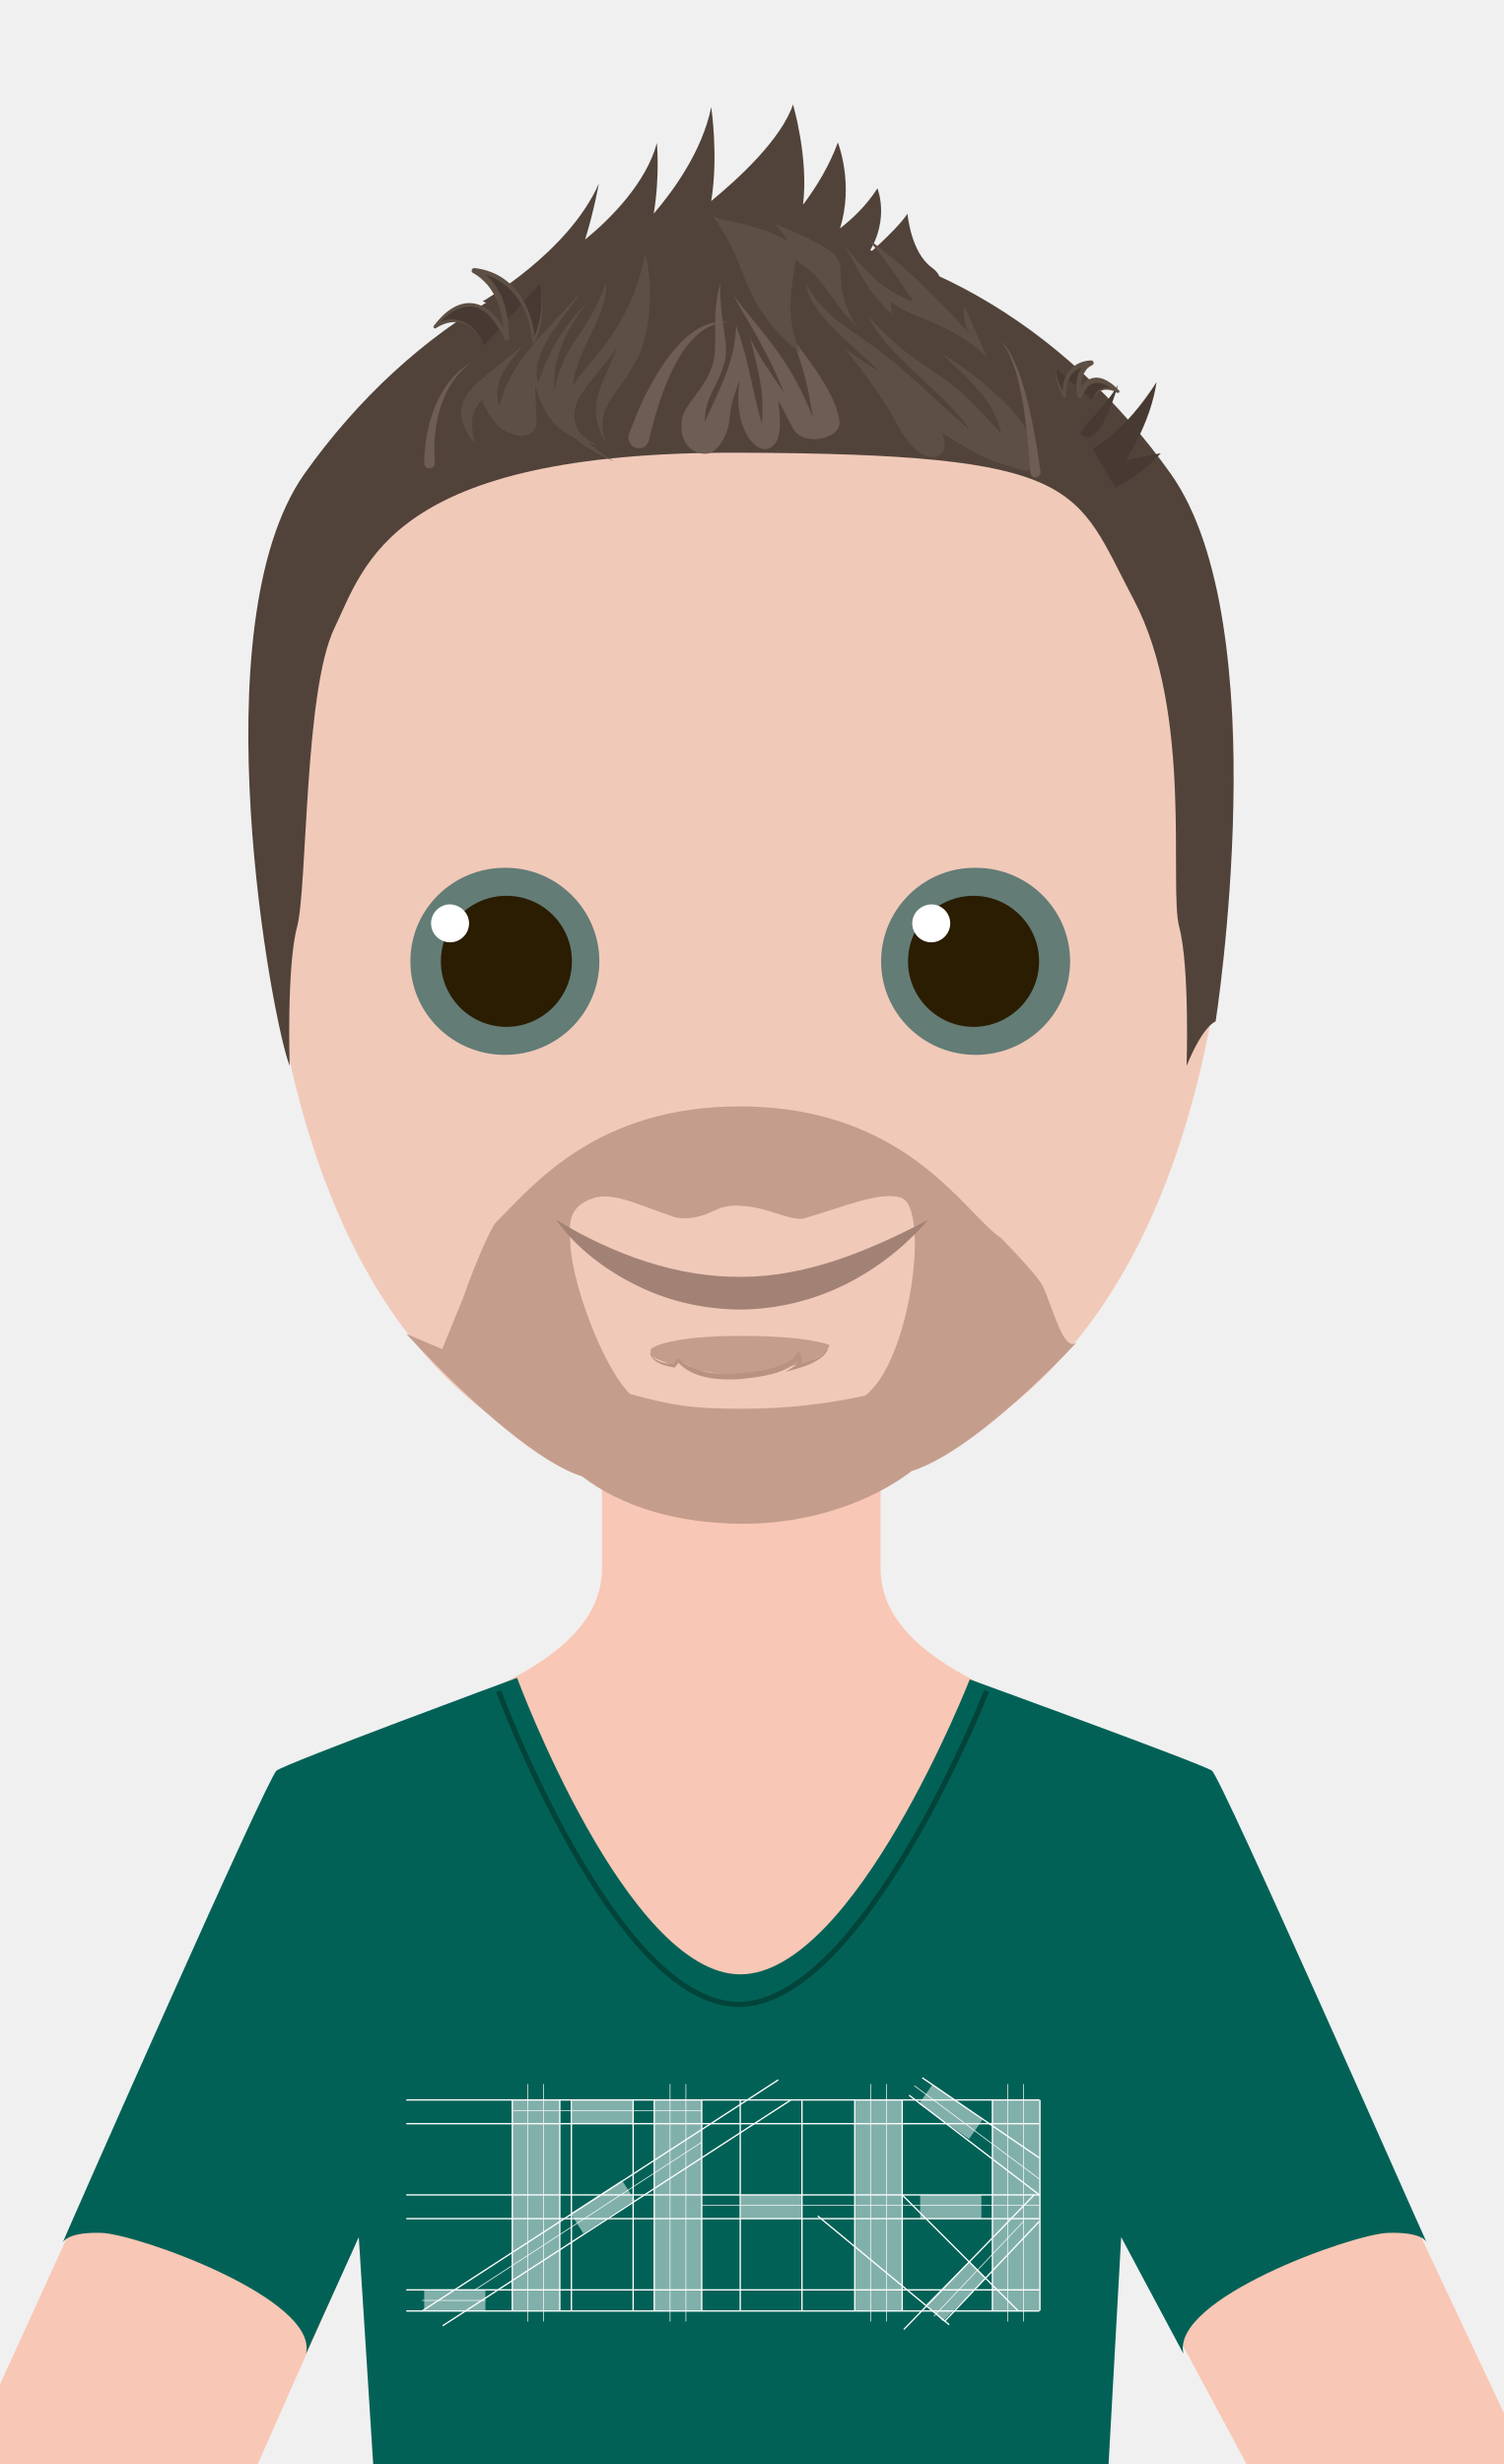
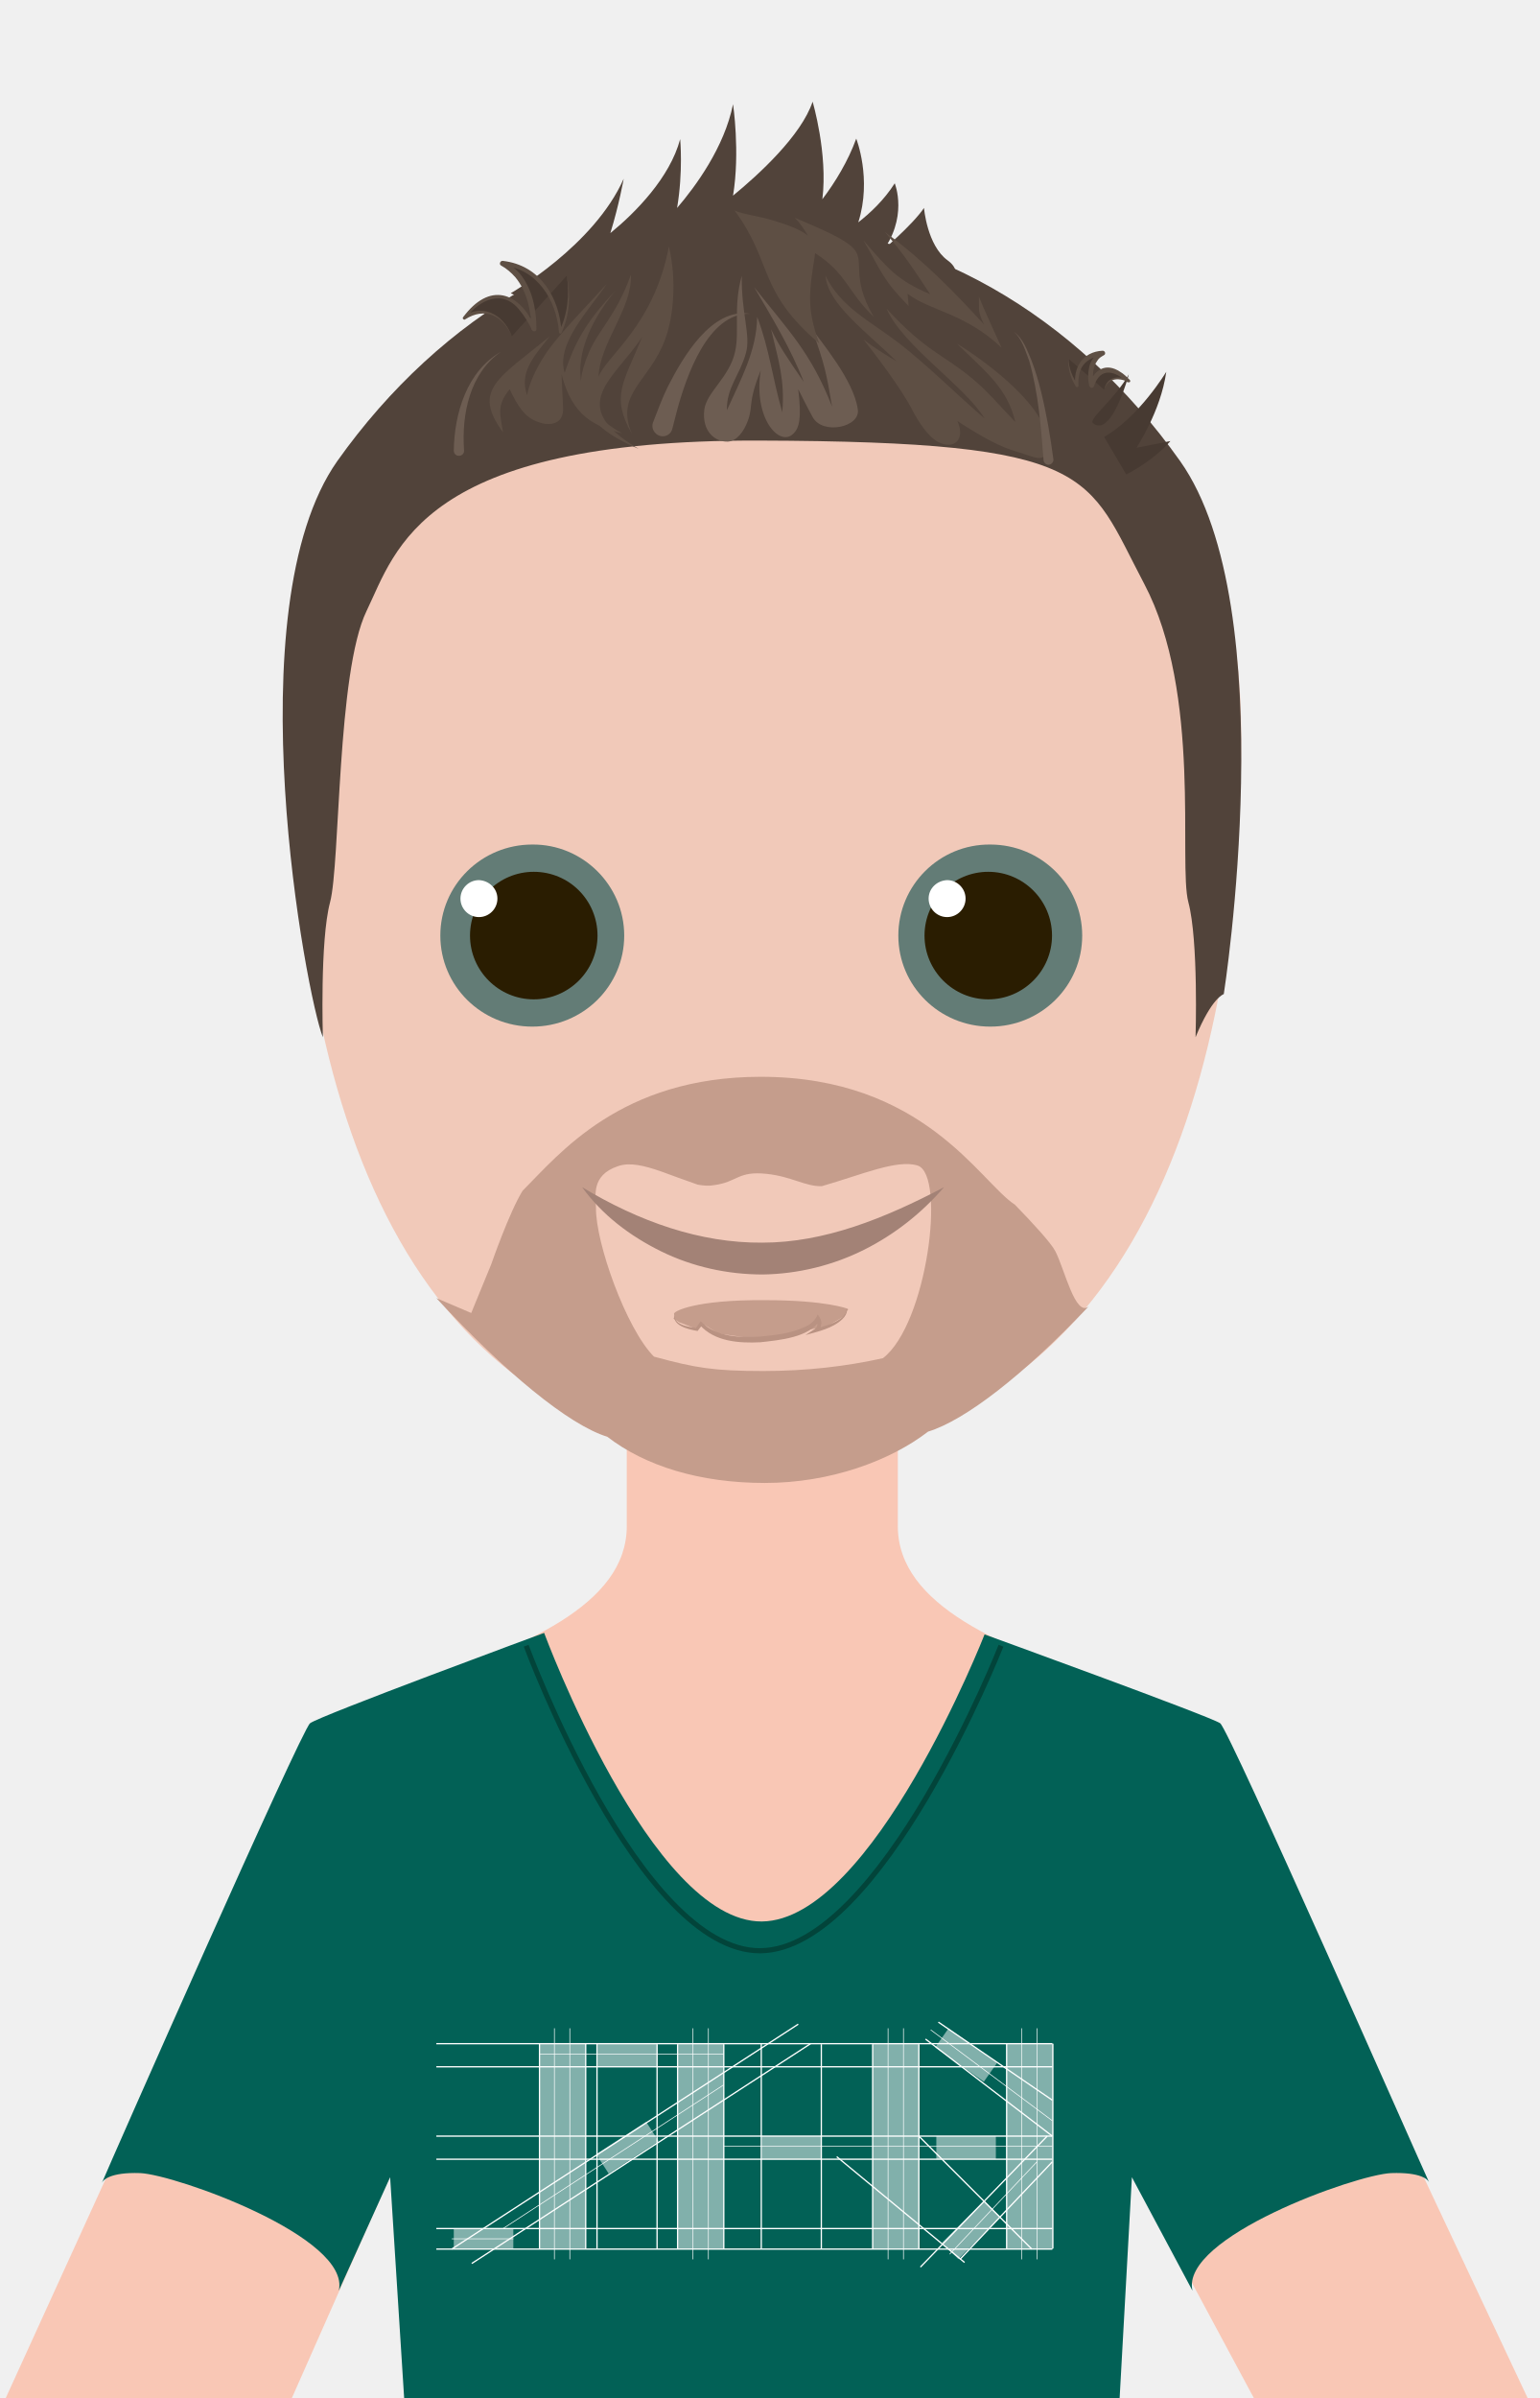
- <svg xmlns="http://www.w3.org/2000/svg" version="1.1" viewBox="44 -20 285 467">
+ <svg xmlns="http://www.w3.org/2000/svg" version="1.1" viewBox="36 -20 300 467">
  <style type="text/css">
        .body{fill:#f9c7b5;}
        .tshirt{fill:#026156;}
        .tshirt__collar{fill:none;stroke:#02443A;stroke-miterlimit:10;}
        .face{fill:#f1c9b9;}
        .st5{fill:#c59d8c;}
        .hair--dark{fill:#51433A;}
        .hair--medium{fill-rule:evenodd;clip-rule:evenodd;fill:#5E4F44;}
        .st8{fill-rule:evenodd;clip-rule:evenodd;fill:#6D5D52;}
        .hair--light{fill:#6D5D52;}
        .st10{fill:#473A32;}
        .st11{fill:#5E4F44;}
        .st14{fill:#DFE8EA;}
        .st15{fill:#A38276;}
        .st16{fill:#637C76;}
        .st17{fill:#2A1D01;}
        .st18{fill:#FFFFFF;}
        .st19{fill:#c59d8c;}
        .st20{fill:#b99282;}
        .st21{opacity:0.5;fill:#FFFFFF;}
        .st22{fill:none;stroke:#FFFFFF;stroke-width:0.25;stroke-miterlimit:10;}
        .st23{fill:none;stroke:#FFFFFF;stroke-width:0.125;stroke-miterlimit:10;}
</style>
  <path class="body" d="M278.1,329.1c0,0-3.1-13.6-25-20.9c-21.8-7.3-42.2-15.5-42.2-31c0-15.5,0-40.9,0-40.9h-26.4h-26.4 c0,0,0,25.3,0,40.9c0,15.5-20.4,23.7-42.2,31c-21.8,7.3-25,20.9-25,20.9L28,467h56l31-70l15.9,68.4h53.7l53.2-1.2L255,400l36,67h52 L278.1,329.1z" />
  <linearGradient id="SVGID_1_" gradientUnits="userSpaceOnUse" x1="186.031" y1="285.86" x2="188.854" y2="262.566">
    <stop offset="0" style="stop-color:#EAD1BD" />
    <stop offset="0.647" style="stop-color:#C9B5A8" />
    <stop offset="1" style="stop-color:#BCAAA0" />
  </linearGradient>
  <path class="st2 tshirt" d="M273.7,315.6c-1.8-1.3-45.9-17.3-45.9-17.3S206,354,184.4,354.2C162.8,354.3,142,298,142,298 s-43.9,16.2-45.6,17.6c-1.7,1.3-39.1,86-40.5,89.4c0.2-0.4,1.5-2,7.4-1.8c6.9,0.3,41.1,12.5,38.7,22.9L112,404l4,63h137l3.5-63 l11.8,22.1c-2.4-10.4,31.8-22.6,38.7-22.9c5.9-0.2,7.2,1.3,7.4,1.8C312.8,401.6,275.5,316.9,273.7,315.6z" />
  <path class="st3 tshirt__collar" d="M138.5,300.5c0,0,22,59.5,45.6,59.4c23.6-0.2,46.9-59.4,46.9-59.4" />
  <path class="st4 face" d="M277.8,123.2 c0,77 -26,139.8 -93,139.8 c-66.9,0 -91.7,-63.6 -91.7,-140.6 c0,-77 62.3,-92.5 92.8,-92.5 S277.8,46.2 277.8,123.2 " />
  <path class="st5 beard" d="M241.6,223.7 c-0.8,-1.6 -4.4,-5.5 -7.9,-9.1 c-6.8,-4.4 -17.7,-24.9 -49.5,-24.9 c-27.3,0 -39.3,15.1 -46.4,22.2 c0,0 0,0 0,0 c-2.6,4.2 -6.1,14.3 -6.1,14.3 l-3.9,9.5 l-6.8,-2.9 c13.3,14.4 25.8,24.7 33.3,27 c7.4,5.7 18,9 30.7,9 c12.7,0 24.4,-4.3 31.8,-10 c7.2,-2.2 18.6,-11 31.3,-24.4 C245.5,236.6 243.4,227.2 241.6,223.7 M208,244.5 c-7.2,1.6 -14.9,2.5 -23.3,2.5 c-9.7,0 -13.2,-0.6 -21.3,-2.8 c-5.4,-5.4 -11.4,-22.2 -11.3,-29 c0,-2.1 -1.1,-6.3 4.3,-8.1 c2.3,-0.8 5.1,-0.1 8.3,1 v0 l0,0 c2.2,0.8 4.6,1.7 7.2,2.6 c1.1,0.2 2.2,0.3 3.2,0.1 c4.6,-0.6 4.6,-2.8 10.2,-2.2 c4.9,0.5 7.6,2.5 10.8,2.4 c7.7,-2.2 14.7,-5.3 18.7,-4 C220.3,208.9 216.6,237.9 208,244.5 " />
  <path class="st6 hair hair--dark" d="M98.9,182c0,0-0.6-18.8,1.4-26.3c2-7.5,1.3-44.7,7.1-56.7c5.8-12,10.6-33.4,76.5-33.2s63.7,6.5,75,27.9 s6.6,54.5,8.6,62c2,7.5,1.4,26.3,1.4,26.3c3.2-7.8,5.5-8.4,5.5-8.4s11.8-75.1-8.5-103.8c-20.3-28.6-50.1-46-82-46l-0.4,0.2l0.2-0.2 c-31.9,0-61.7,17.4-82,46C81.5,98.5,95.7,174.2,98.9,182z" />
  <path class="st6 hair hair--dark" d="M210.3,15.7c-2.1,3.3-4.8,5.8-7.1,7.6c2.7-8.5-0.4-16.3-0.4-16.3c-1.6,4.4-4.1,8.5-6.6,11.8 c1.1-8.9-1.9-19-1.9-19c-2.2,6.6-10.5,14.2-15.5,18.3c1.4-8.5,0-17.8,0-17.8c-1.7,8.4-7.3,16-10.9,20.2c1.2-7.1,0.6-13.4,0.6-13.4 c-2,7.5-8.7,14.3-13.6,18.3c1.7-5.5,2.6-10.6,2.6-10.6c-5.8,13.1-22,22.3-22,22.3s5.3,2.8,10.1,1.6l-1,2.3c0,0,6.5,2.9,16.2-5.3 c0.2-0.2,0.5-0.4,0.7-0.6c3.1-0.1,8-1.1,12.6-5.9l-0.4,3.1c0,0,3.9,4.4,7.8,4.4c3.4,0,5.8-0.7,10.3-7.1c2.2,1.6,5.3,2.9,8.1,0 c1.6,2.1,4.2,3.9,7.6-0.1C213.1,22.5,210.3,15.7,210.3,15.7z M220.6,30.7c-4-2.9-4.6-10.2-4.6-10.2c-2.3,3.4-8.6,8.7-8.6,8.7L220,37 C220,37,224.6,33.6,220.6,30.7z" />
  <path class="st7 hair hair--medium" d="M143.1,45.5c-10,8.2-15.2,10.4-9.1,18.7c-0.5-3.3-1.4-5.2,1.3-8.4c0.5,1.1,1.5,3.2,2.9,4.7 c2.2,2.4,7.7,3.5,7.5-1.1c-0.1-2.2-0.3-5.7-0.3-6.5c2.1,8.2,6.4,10.1,11.8,11.5c-14.4-7.9-6.4-21.8-1.3-27.8 c-5.8,6.1-7.9,10.1-9.9,16c-1.8-5.7,5-12.5,8.2-17.3c-3.4,3.8-8.9,9.3-11.7,13.3c-2.5,3.7-3.6,6.8-3.8,8.4 C137.1,52.6,139.9,49.5,143.1,45.5z" />
  <path class="st7 hair hair--medium" d="M158.9,33.5c-2.8,7.9-6.3,10.7-8.2,15.2c-3.2,7.4-2.3,13.7,9.7,18.7c-14.5-8.5-4.6-13.6,0.7-21.8 c-3.6,8.9-6.2,11.5-2,18.9c-3.4-7.9,3.5-10.2,6.5-18.5c1.7-4.6,2.2-11.8,0.7-18c-2.9,15.5-12.3,21.4-13.7,25.4 C152.8,46.8,159.2,40.1,158.9,33.5z" />
  <path class="st8" d="M180.5,33.7c-1.7,6.1-0.4,10.8-1.3,14.8c-1.1,5-5.6,7.9-6,11.3c-0.5,4.2,2.1,6.3,4.6,6.2 c1.7-0.1,3.1-1.9,3.9-4.1c1.1-3.1-0.1-3.3,2.5-9.8c-1.5,9.3,3.6,15,6.3,12.4c1.2-1.1,1.7-3,1-8.7c0,0,1.9,3.8,2.8,5.4 c1.9,3.6,9.4,2,8.8-1.5c-0.8-5.7-7.1-13-9-15.8c2.7,7.4,2.9,9,4,15.3c-4.1-10.5-8.4-14.7-15.2-23.3c3.7,6.3,7.1,11.9,9.7,18.5 c-2.9-4.2-4.9-7.1-6.4-10.3c1.5,6.3,2.7,9.8,2.2,16.2c-1.9-6.5-2.5-12.3-4.9-18.6c-0.1,6.6-3.1,12-5.9,18.2 c-0.1-4.4,2.5-6.8,3.7-11.1C182.3,45.3,180.4,41.1,180.5,33.7z" />
  <path class="st7 hair hair--medium" d="M196.8,33.7c0.5,5.6,8,10.9,13.9,16.7c-2.5-1.5-4.3-2.6-6.5-4.3c2,2.5,7.5,9.7,9.6,13.9c1,1.9,2.9,5,5,6.1 c3.2,1.6,5.3-0.7,3.7-4.1c4.8,3.1,8.4,5.1,11.7,6c3.2,0.9,5.7,2.7,5.9-1.3c0.4-6.9-11.1-15.7-17.7-19.8c5.6,5.5,9.8,8.6,11.4,15.3 c-2.8-2.9-5.5-6.1-8.3-8.4c-5.7-4.8-9-5.2-16.8-13.7c3.1,7.2,15.3,15.1,19.1,21.4c-5.6-4.8-10.8-10.1-16.7-14.7 C205.3,42.4,199.9,39.9,196.8,33.7z" />
  <path class="st7 hair hair--medium" d="M179.1,21c7.5,10.1,4.4,15.6,16.5,25.9c-2.6-7.1-1.9-10.4-0.8-17.6c6.2,4,6.2,7.4,11.4,12.4 c-4.7-8.1-1.5-10.8-4-13.4c-1.8-1.8-5.7-3.5-11.4-5.9c1,0.9,2,2.5,2.6,3.5c-1.5-1.2-3.6-2-6.9-3C184,22.1,180.9,21.8,179.1,21z" />
  <path class="st7 hair hair--medium" d="M204.2,26.8c3.5,6,3.6,7.5,8.8,12.8l-0.2-2.4c4.2,3.3,11.1,3.7,18.3,10.5c0,0-3.8-8.3-4.4-9.9 c0.1,2.8-0.3,2.7,1,5.4c-5.6-6.1-11.4-12.2-19.3-18c3.9,4.6,5.7,7.4,8.8,12.1C210.9,34.6,209.2,32.6,204.2,26.8z" />
  <g>
    <path class="st9 hair hair--light" d="M182.1,41.1c-8.2-0.2-12.4,12.2-14.2,18.8c0,0-0.9,3.5-0.9,3.5c-0.2,1.1-1.3,1.8-2.4,1.5 c-1.1-0.3-1.8-1.5-1.4-2.6c0.8-2.1,1.9-5,2.9-7C169,49.6,174.6,39.9,182.1,41.1L182.1,41.1z" />
  </g>
  <g>
    <path class="st9 hair hair--light" d="M133.6,48.5c-6.1,4.2-7.7,12.2-7.2,19.2c0.1,1.3-1.9,1.5-2,0.1C124.5,60.6,126.9,52.3,133.6,48.5L133.6,48.5z" />
  </g>
  <g>
    <path class="st9 hair hair--light" d="M233.5,44.6c1.8,1.3,2.6,3.6,3.4,5.5c1.6,4.1,2.5,8.5,3.3,12.8c0.4,2.2,0.7,4.3,1,6.5c0.1,0.5-0.3,1-0.8,1.1 c-0.5,0.1-1-0.3-1.1-0.8c-0.5-6.5-1-13.1-2.8-19.4C235.7,48.2,235.1,46,233.5,44.6L233.5,44.6z" />
  </g>
  <g>
    <path class="st10" d="M135.7,45.5c0,0-2.7-7.6-9.3-3.5c0,0,7.4-10.7,13.6,2.2c0,0,0.5-9.5-6.1-12.9c0,0,10.1,0.4,11.3,13.5 c0,0,2.5-4.6,1.2-11.1" />
    <path class="st11" d="M135.7,45.5c-1.7-4-5.2-5.8-9.1-3.3c-0.2,0.2-0.6-0.2-0.4-0.4c5.1-6.9,10.9-5.2,14.2,2.2c0,0-0.9,0.2-0.9,0.2 c0-3.6-0.8-7.4-3.1-10.2c-0.8-0.9-1.7-1.7-2.8-2.3c-0.4-0.2-0.2-0.9,0.3-0.9c7.3,0.8,11.1,7.1,11.5,13.9c0,0-0.5-0.1-0.5-0.1 c1.7-3.4,2.1-7.3,1.5-11c0.8,3.7,0.6,7.7-1,11.2c-0.1,0.3-0.5,0.2-0.5-0.1c-0.5-6.3-4.3-12.4-11-13c0,0,0.2-0.9,0.2-0.9 c1.1,0.6,2.2,1.4,3.1,2.4c2.5,3,3.3,7,3.3,10.9c0,0.3-0.2,0.5-0.5,0.4c-0.2,0-0.3-0.1-0.4-0.3c-0.6-1.3-1.4-2.6-2.3-3.7 c-3.3-4.3-7.9-2.2-10.6,1.5c0,0-0.4-0.4-0.4-0.4c0.4-0.2,0.9-0.5,1.3-0.7C131.2,39.5,134.5,42.1,135.7,45.5L135.7,45.5z" />
  </g>
  <path class="st10" d="M263.2,52.4c0,0-5.2,8.7-12.1,12.7l4.3,7.3c0,0,5.1-2.5,8.6-6.5l-6.6,1.3C257.4,67.1,262.1,60.2,263.2,52.4z" />
  <path class="st10" d="M248.9,62.4c-0.9-0.8,4.4-4.8,7-9.5C255.9,52.9,252.6,65.4,248.9,62.4z" />
  <g>
    <path class="st10" d="M251.1,55.9c0,0,0.8-3.7,4.8-1.5c0,0-5-5.4-7.2,0.8c0,0-1.1-4.6,2.2-6.2c0,0-5.5,0-5,6.4c0,0-1.8-2.3-1.7-5.5" />
    <path class="st11" d="M251.1,55.9c0.5-2.6,2.9-2.9,4.9-1.8c0,0-0.3,0.4-0.3,0.4c-2.5-2.3-5.3-3.1-6.6,0.7c-0.1,0.3-0.4,0.4-0.6,0.3 c-0.1-0.1-0.2-0.2-0.3-0.3c-0.3-1.3-0.3-2.5,0-3.8c0.3-1.3,1.2-2.4,2.4-3c0,0,0.2,0.9,0.2,0.9c-1.3,0-2.8,0.6-3.7,1.7 c-0.9,1.1-1.1,2.7-1,4.1c0,0.3-0.3,0.4-0.5,0.2c-1.1-1.7-1.6-3.7-1.5-5.6c0.1,1.9,0.8,3.8,1.9,5.3l-0.5,0.2 c-0.5-3.6,1.4-6.7,5.3-6.9c0.5,0,0.7,0.7,0.2,0.9c-0.5,0.3-0.9,0.5-1.2,1c-1,1.3-1,3.1-0.7,4.7l-0.9-0.1c1-2.9,3.3-4.2,6-2.4 c0.7,0.4,1.3,1,1.9,1.6c0.1,0.1,0.1,0.3,0,0.4c-0.2,0.2-0.7-0.2-1-0.3C253.3,53.5,251.7,54,251.1,55.9L251.1,55.9z" />
  </g>
  <g>
    <path class="st14" d="M86.8,334.3l0.1,0.5C86.9,334.6,86.8,334.5,86.8,334.3C86.8,334.3,86.8,334.3,86.8,334.3z" />
  </g>
  <path class="st15" d="M149.4,211.2c11.1,6.7,23,10.9,35.1,10.8c12.1,0,23.8-4.7,35.4-10.8c-4.3,5-9.6,9.2-15.6,12.2 c-6,3-12.8,4.7-19.7,4.8c-6.9,0-13.7-1.5-19.8-4.5C158.7,220.7,153.3,216.6,149.4,211.2z" />
  <g>
    <path class="st16 left-eye iris" d="M157.6,162.2 C157.6,172.01 149.59,179.93 139.69,179.93 C129.79,179.93 121.78,172.01 121.78,162.2 C121.78,152.39 129.79,144.47 139.69,144.47 C149.5,144.38 157.6,152.39 157.6,162.2 " />
    <path class="st17" d="M152.4,162.2 c0,6.84 -5.58,12.42 -12.42,12.42 c-6.84,0 -12.42,-5.58 -12.42,-12.42 c0,-6.84 5.58,-12.42 12.42,-12.42 C146.91,149.78 152.4,155.36 152.4,162.2 " />
    <path class="st18" d="M132.9,155 c0,1.98 -1.62,3.6 -3.6,3.6 c-1.98,0 -3.6,-1.62 -3.6,-3.6 s1.62,-3.6 3.6,-3.6 C131.28,151.49 132.9,153.02 132.9,155 " />
    <path class="st16" d="M211,162.2 c0,9.81 8.01,17.73 17.91,17.73 c9.9,0 17.91,-7.92 17.91,-17.73 c0,-9.81 -8.01,-17.73 -17.91,-17.73 C219.01,144.38 211,152.39 211,162.2 " />
    <path class="st17" d="M216.1,162.2 c0,6.84 5.58,12.42 12.42,12.42 c6.84,0 12.42,-5.58 12.42,-12.42 c0,-6.84 -5.58,-12.42 -12.42,-12.42 C221.68,149.78 216.1,155.36 216.1,162.2 " />
    <path class="st18" d="M216.9,155 c0,1.98 1.62,3.6 3.6,3.6 c1.98,0 3.6,-1.62 3.6,-3.6 s-1.62,-3.6 -3.6,-3.6 C218.52,151.49 216.9,153.02 216.9,155 " />
  </g>
  <path d="M55.9,404.9c0,0.1-0.1,0.1-0.1,0.1S55.8,405,55.9,404.9z" />
  <path d="M314.3,404.9c0,0.1,0.1,0.1,0.1,0.1S314.3,405,314.3,404.9z" />
  <path class="st19" d="M167.2,236.8c0,0,0.3-0.4,0.1-0.9c-0.2-0.5,4-2.8,17.7-2.7c12.1,0,16.2,1.7,16.2,1.7l-0.7,1.4l-3.4,2 l-13.5,2.5l-7.7-1.1l-2.5-1.6l-2,0.6l-3.1-1.2L167.2,236.8z" />
  <g>
    <path class="st20" d="M167.4,235.7c-0.4,2.3,2.6,2.7,4.3,2.9c0,0-0.2,0.1-0.2,0.1l0.8-1.1l0.2-0.3l0.3,0.3 c2.9,2.8,7.4,2.9,11.2,2.7c3-0.3,6.1-0.6,8.8-1.9c1.2-0.5,2-1.3,2.5-2.4c0,0,0.4,0.6,0.4,0.6c0.6,0.9,0.3,2.2-0.7,2.7 c0,0-0.2-0.6-0.2-0.6c1.8-0.4,3.7-0.9,5.2-2.1c0.5-0.4,0.9-1,0.9-1.6c0.4-0.1,0.7,0.2,0.7,0.5c0-0.3-0.3-0.6-0.6-0.4c0,0,0,0,0,0 c0,0.7-0.4,1.3-0.9,1.8c-1.9,1.8-4.7,2.4-7.2,3.1c0,0,1.7-1.1,1.7-1.1c0.7-0.4,0.8-1.1,0.4-1.7c0,0,0.7-0.1,0.7-0.1 c-2,3.4-8,3.9-11.6,4.3c-4.1,0.2-8.9-0.1-11.8-3.4c0,0,0.5,0,0.5,0c0,0-0.9,1.2-0.9,1.2C170,238.9,166.7,238.1,167.4,235.7 L167.4,235.7z" />
  </g>
  <rect x="141.1" y="378" class="st21" width="9" height="40" />
  <rect x="168" y="378" class="st21" width="9" height="40" />
  <rect x="206" y="378" class="st21" width="9" height="40" />
  <rect x="152.4" y="378" class="st21" width="11.6" height="4.5" />
  <rect x="152.4" y="396" transform="matrix(0.8394 -0.5436 0.5436 0.8394 -191.0563 149.9662)" class="st21" width="11.6" height="4.5" />
  <rect x="124.4" y="414" class="st21" width="11.6" height="4" />
  <rect x="218.4" y="378" transform="matrix(0.8181 0.575 -0.575 0.8181 259.4335 -59.7721)" class="st21" width="11.6" height="4.5" />
  <rect x="218.4" y="396" class="st21" width="11.6" height="4.5" />
  <rect x="219.4" y="412" transform="matrix(0.7071 -0.7071 0.7071 0.7071 -226.9512 280.5747)" class="st21" width="11.6" height="4.5" />
  <line class="st22" x1="121" y1="382.5" x2="241" y2="382.5" />
  <line class="st22" x1="121" y1="378" x2="241" y2="378" />
  <line class="st23" x1="141" y1="380" x2="177" y2="380" />
  <line class="st23" x1="124" y1="416" x2="136" y2="416" />
  <line class="st22" x1="121" y1="400.5" x2="241" y2="400.5" />
  <line class="st22" x1="121" y1="396" x2="241" y2="396" />
  <line class="st22" x1="121" y1="418" x2="241" y2="418" />
  <line class="st22" x1="121" y1="414" x2="241" y2="414" />
  <line class="st22" x1="127.9" y1="420.8" x2="193.9" y2="378" />
  <line class="st22" x1="124" y1="418" x2="191.5" y2="374.2" />
  <line class="st23" x1="134" y1="414" x2="177" y2="386" />
  <line class="st22" x1="223" y1="420" x2="241" y2="401" />
  <line class="st22" x1="215.3" y1="421.5" x2="240" y2="396" />
  <line class="st23" x1="221" y1="419" x2="238" y2="401" />
  <line class="st22" x1="152.3" y1="378" x2="152.3" y2="417.9" />
  <g>
    <line class="st22" x1="150.1" y1="378" x2="150.1" y2="417.9" />
    <line class="st22" x1="141.1" y1="378" x2="141.1" y2="417.9" />
  </g>
  <line class="st22" x1="164" y1="378.1" x2="164" y2="418" />
  <rect x="184.4" y="396" class="st21" width="11.6" height="4.5" />
  <line class="st23" x1="177" y1="398" x2="241" y2="398" />
  <line class="st22" x1="184.3" y1="378" x2="184.3" y2="417.9" />
  <line class="st22" x1="196" y1="378.1" x2="196" y2="418" />
  <line class="st22" x1="168" y1="378.1" x2="168" y2="418" />
  <line class="st22" x1="177" y1="378.1" x2="177" y2="418" />
  <line class="st22" x1="206" y1="378.1" x2="206" y2="418" />
  <line class="st22" x1="215" y1="378.1" x2="215" y2="418" />
  <line class="st23" x1="209" y1="375" x2="209" y2="420" />
  <line class="st23" x1="212" y1="375" x2="212" y2="420" />
  <line class="st23" x1="171" y1="375" x2="171" y2="420" />
  <line class="st23" x1="174" y1="375" x2="174" y2="420" />
  <line class="st23" x1="144" y1="375" x2="144" y2="420" />
  <line class="st23" x1="147" y1="375" x2="147" y2="420" />
  <rect x="232.1" y="378" class="st21" width="9" height="40" />
  <g>
    <line class="st22" x1="241.1" y1="378" x2="241.1" y2="417.9" />
    <line class="st22" x1="232.1" y1="378" x2="232.1" y2="417.9" />
  </g>
  <line class="st23" x1="235" y1="375" x2="235" y2="420" />
  <line class="st23" x1="238" y1="375" x2="238" y2="420" />
  <line class="st22" x1="223.9" y1="420.6" x2="199" y2="400" />
  <line class="st22" x1="237" y1="418" x2="215" y2="396" />
  <line class="st22" x1="241" y1="396" x2="216.3" y2="377.1" />
  <line class="st22" x1="241" y1="389" x2="218.8" y2="373.8" />
  <line class="st23" x1="241" y1="393" x2="217.3" y2="375.3" />
</svg>
